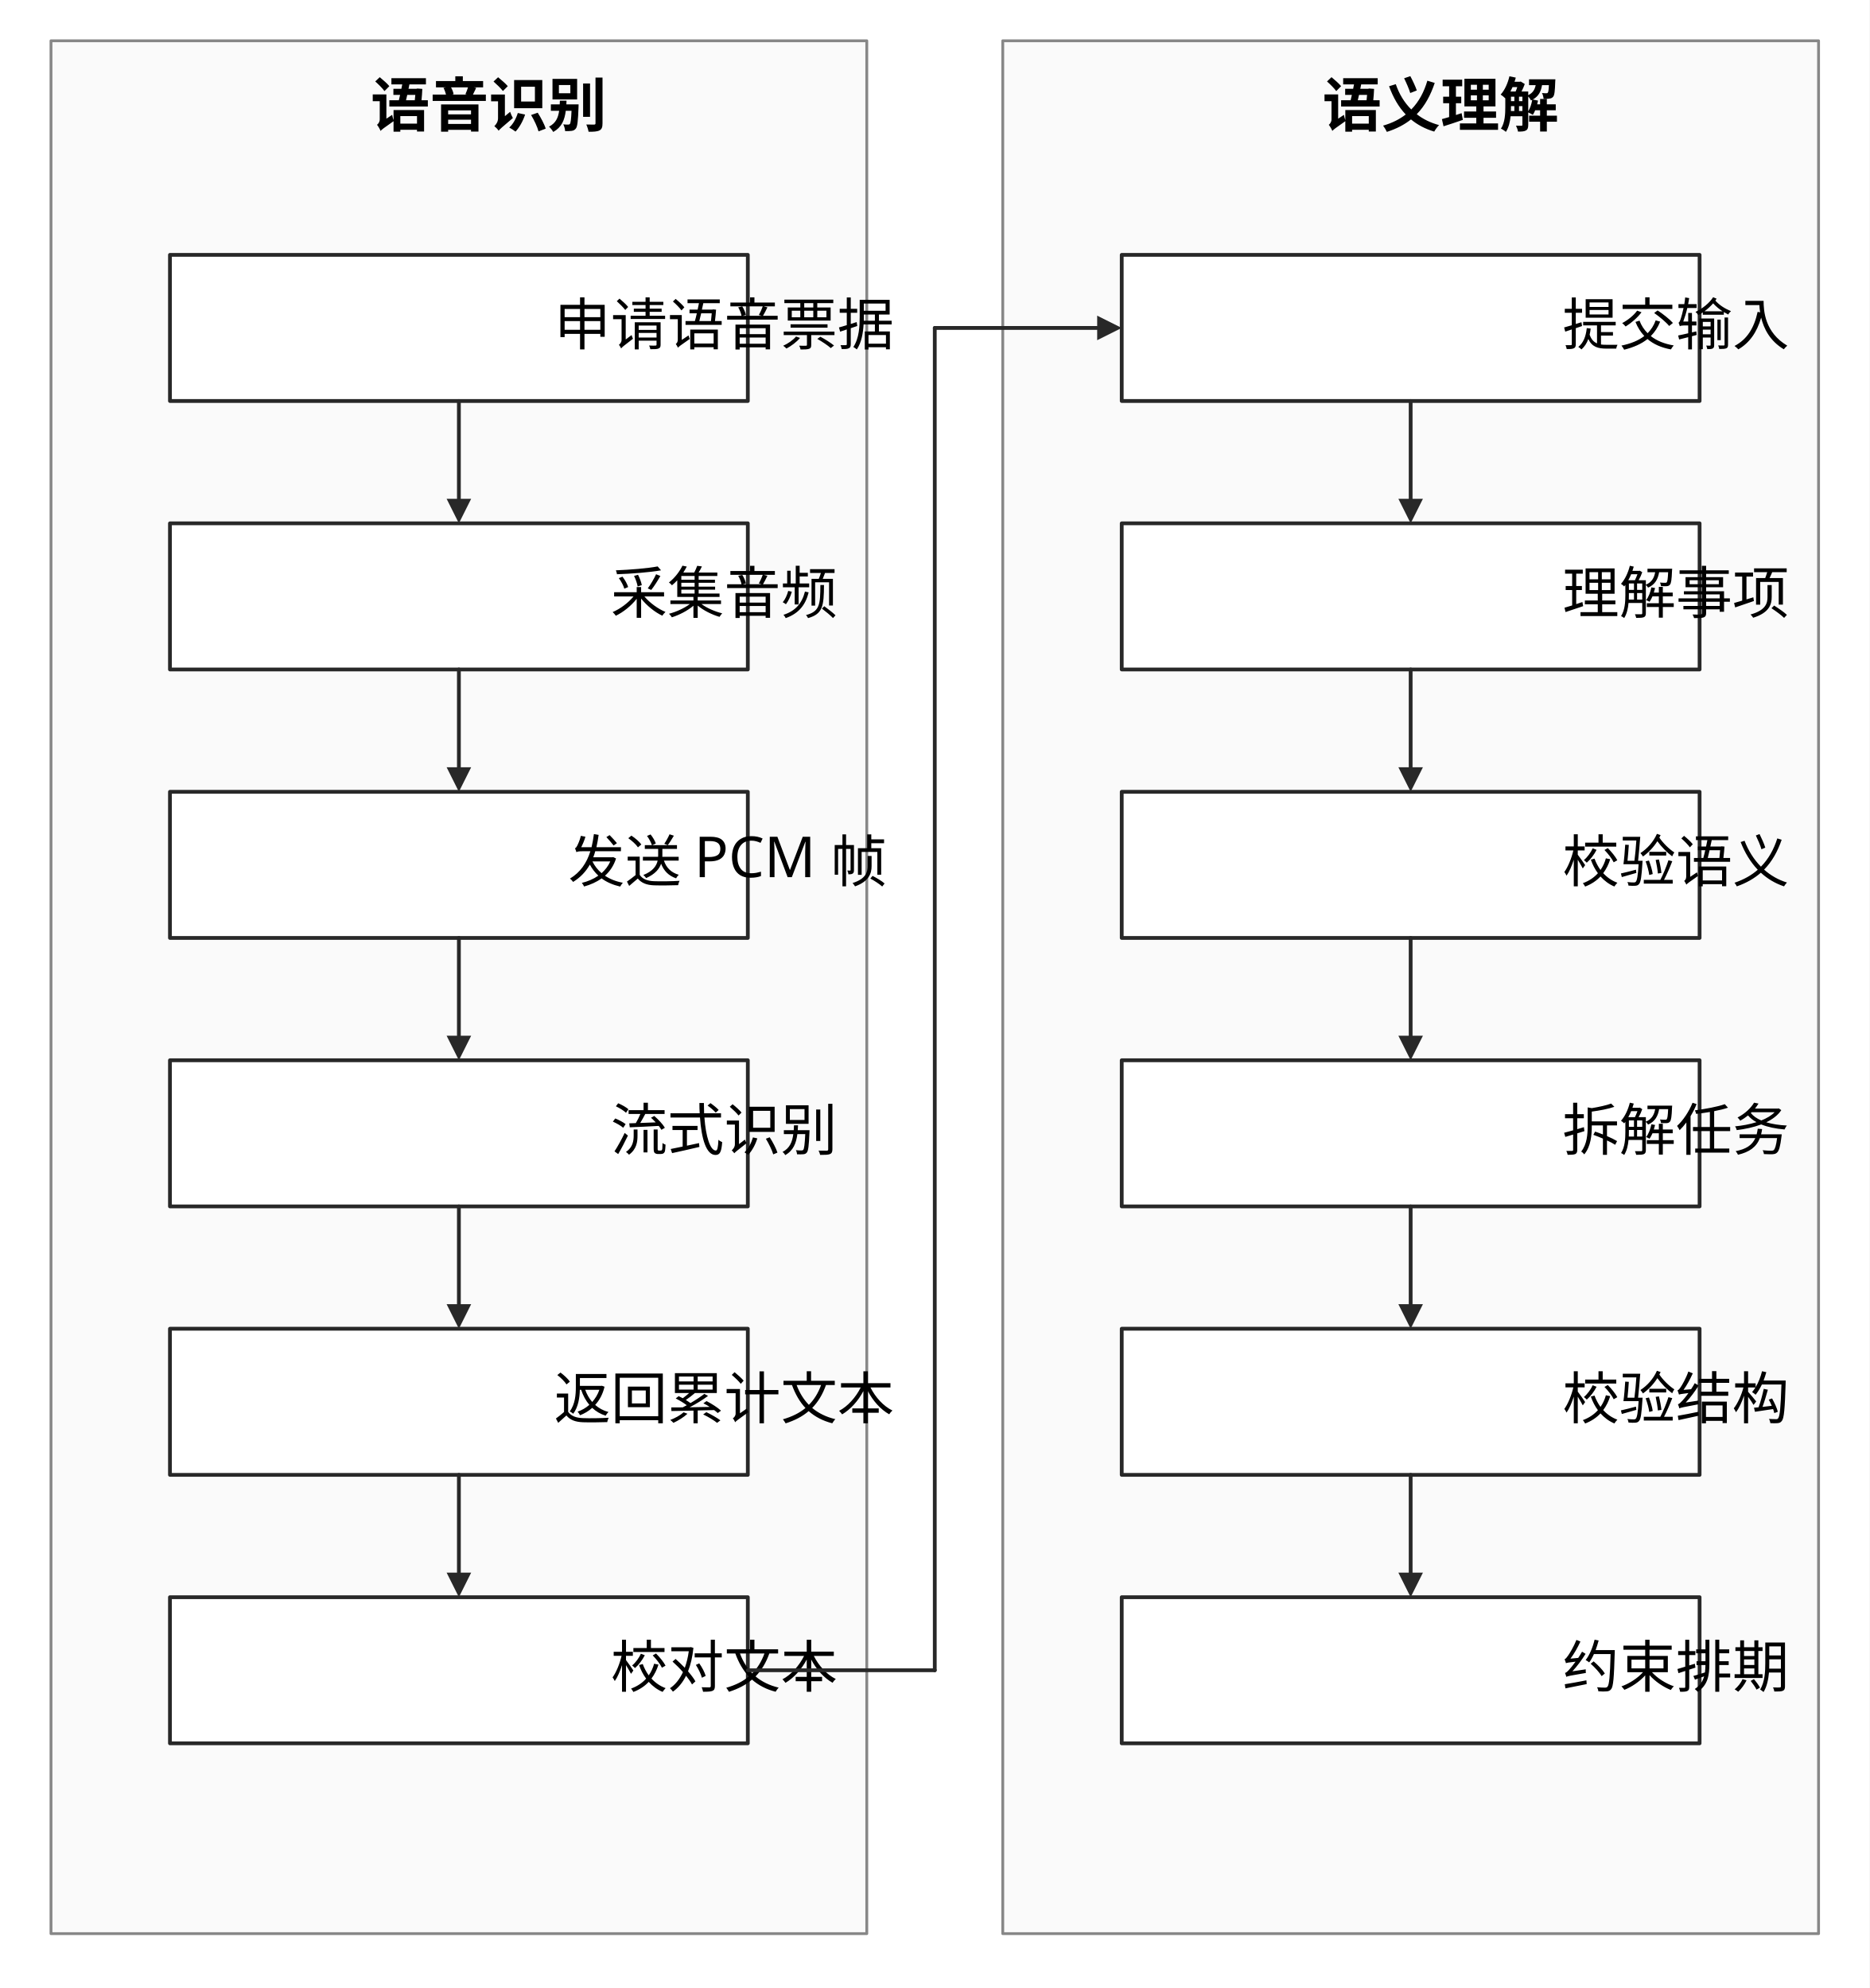
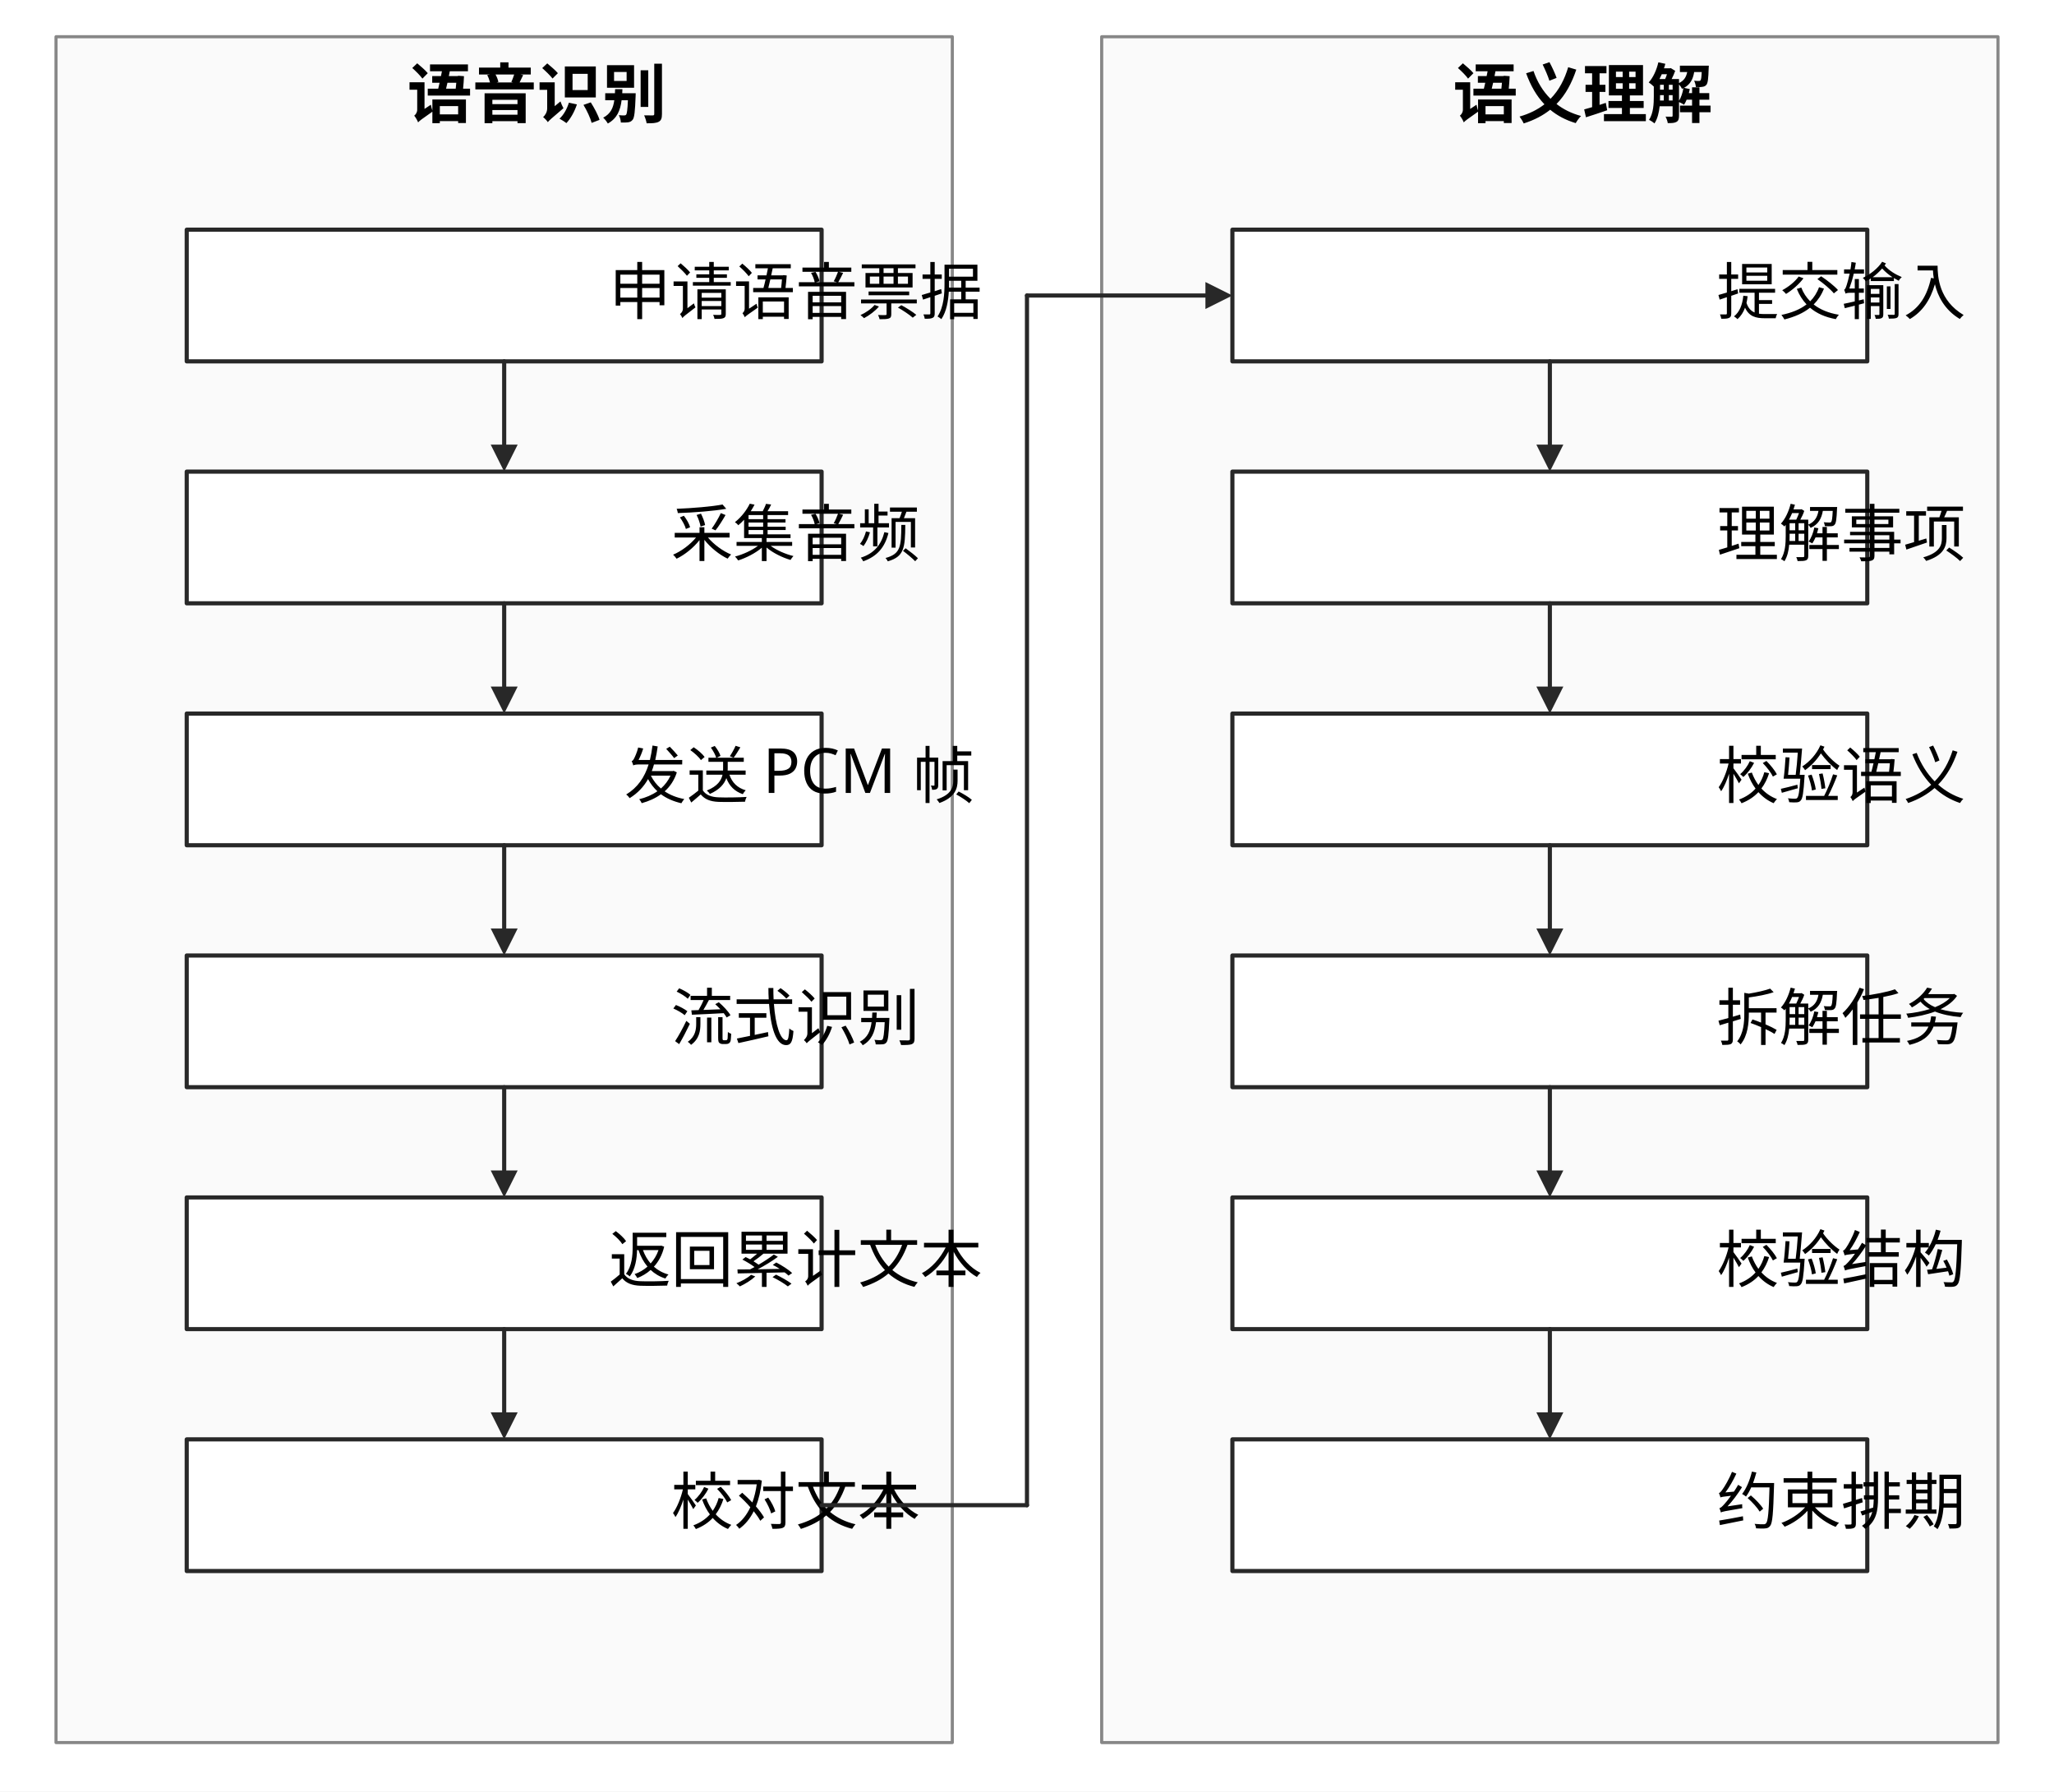
- <svg xmlns="http://www.w3.org/2000/svg" xmlns:ns1="http://schemas.microsoft.com/visio/2003/SVGExtensions/" xmlns:xlink="http://www.w3.org/1999/xlink" width="5.5in" height="5.85in" viewBox="0 0 396 421.2" xml:space="preserve" color-interpolation-filters="sRGB" class="st10">
+ <svg xmlns="http://www.w3.org/2000/svg" xmlns:ns1="http://schemas.microsoft.com/visio/2003/SVGExtensions/" xmlns:xlink="http://www.w3.org/1999/xlink" width="5.5in" height="4.797in" viewBox="0 0 396 345.384" xml:space="preserve" color-interpolation-filters="sRGB" class="st10">
  <ns1:documentProperties ns1:langID="2052" ns1:metric="true" ns1:viewMarkup="false" />
  <style type="text/css">
	
		.st1 {fill:#ffffff;stroke:none;stroke-linecap:round;stroke-linejoin:round;stroke-width:0.8}
		.st2 {fill:#fafafa;stroke:#878787;stroke-linecap:round;stroke-linejoin:round;stroke-width:0.6}
		.st3 {fill:none;stroke:none;stroke-linecap:round;stroke-linejoin:round;stroke-width:0.8}
		.st4 {fill:#000000;font-family:宋体;font-size:1.042em;font-weight:bold}
		.st5 {fill:#ffffff;stroke:#282828;stroke-linecap:round;stroke-linejoin:round;stroke-width:0.8}
		.st6 {fill:#000000;font-family:宋体;font-size:1em}
		.st7 {marker-end:url(#mrkr4-21);stroke:#282828;stroke-linecap:round;stroke-linejoin:round;stroke-width:0.8}
		.st8 {fill:#282828;fill-opacity:1;stroke:#282828;stroke-opacity:1;stroke-width:0.308}
		.st9 {stroke:#282828;stroke-linecap:round;stroke-linejoin:round;stroke-width:0.8}
		.st10 {fill:none;fill-rule:evenodd;font-size:12px;overflow:visible;stroke-linecap:square;stroke-miterlimit:3}
	
	</style>
  <defs id="Markers">
    <g id="lend4">
      <path d="M 2 1 L 0 0 L 2 -1 L 2 1 " style="stroke:none" />
    </g>
    <marker id="mrkr4-21" class="st8" ns1:arrowType="4" ns1:arrowSize="1" ns1:setback="6.5" refX="-6.5" orient="auto" markerUnits="strokeWidth" overflow="visible">
      <use xlink:href="#lend4" transform="scale(-3.25,-3.25) " />
    </marker>
  </defs>
  <g ns1:mID="9" ns1:index="7" ns1:groupContext="foregroundPage">
    <ns1:pageProperties ns1:drawingScale="0.0393701" ns1:pageScale="0.0393701" ns1:drawingUnits="24" ns1:shadowOffsetX="8.50394" ns1:shadowOffsetY="-8.50394" />
    <g id="shape1-1" ns1:mID="1" ns1:groupContext="shape">
-       <rect x="0" y="0" width="396" height="421.2" class="st1" />
+       <rect x="0" y="0" width="396" height="345.384" class="st1" />
    </g>
-     <g id="shape2-3" ns1:mID="2" ns1:groupContext="shape" transform="translate(10.8,-11.52)">
-       <rect x="0" y="20.16" width="172.8" height="401.04" class="st2" />
+     <g id="shape2-3" ns1:mID="2" ns1:groupContext="shape" transform="translate(10.8,-9.4464)">
+       <rect x="0" y="16.531" width="172.8" height="328.853" class="st2" />
    </g>
-     <g id="shape3-5" ns1:mID="3" ns1:groupContext="shape" transform="translate(18,-388.08)">
-       <ns1:textBlock ns1:margins="rect(2,2,2,2)" ns1:tabSpace="42.5197" />
-       <ns1:textRect cx="79.2" cy="411.12" width="158.4" height="20.16" />
-       <rect x="0" y="401.04" width="158.4" height="20.16" class="st3" />
-       <text x="2" y="414.87" class="st4" ns1:langID="2052">
+     <g id="shape3-5" ns1:mID="3" ns1:groupContext="shape" transform="translate(18,-318.226)">
+       <ns1:textBlock ns1:margins="rect(0.5,2,0.5,2)" ns1:tabSpace="42.5197" />
+       <ns1:textRect cx="79.2" cy="337.118" width="158.4" height="16.531" />
+       <rect x="0" y="328.853" width="158.4" height="16.531" class="st3" />
+       <text x="2" y="340.87" class="st4" ns1:langID="2052">
        <ns1:paragraph />
        <ns1:tabList />语音识别</text>
    </g>
-     <g id="shape4-8" ns1:mID="4" ns1:groupContext="shape" transform="translate(212.4,-11.52)">
-       <rect x="0" y="20.16" width="172.8" height="401.04" class="st2" />
+     <g id="shape4-8" ns1:mID="4" ns1:groupContext="shape" transform="translate(212.4,-9.4464)">
+       <rect x="0" y="16.531" width="172.8" height="328.853" class="st2" />
    </g>
-     <g id="shape5-10" ns1:mID="5" ns1:groupContext="shape" transform="translate(219.6,-388.08)">
-       <ns1:textBlock ns1:margins="rect(2,2,2,2)" ns1:tabSpace="42.5197" />
-       <ns1:textRect cx="79.2" cy="411.12" width="158.4" height="20.16" />
-       <rect x="0" y="401.04" width="158.4" height="20.16" class="st3" />
-       <text x="2" y="414.87" class="st4" ns1:langID="2052">
+     <g id="shape5-10" ns1:mID="5" ns1:groupContext="shape" transform="translate(219.6,-318.226)">
+       <ns1:textBlock ns1:margins="rect(0.5,2,0.5,2)" ns1:tabSpace="42.5197" />
+       <ns1:textRect cx="79.2" cy="337.118" width="158.4" height="16.531" />
+       <rect x="0" y="328.853" width="158.4" height="16.531" class="st3" />
+       <text x="2" y="340.87" class="st4" ns1:langID="2052">
        <ns1:paragraph />
        <ns1:tabList />语义理解</text>
    </g>
-     <g id="shape6-13" ns1:mID="6" ns1:groupContext="shape" transform="translate(36,-336.24)">
-       <ns1:textBlock ns1:margins="rect(2,2,2,2)" ns1:tabSpace="42.5197" />
-       <ns1:textRect cx="61.2" cy="405.72" width="122.4" height="30.96" />
-       <rect x="0" y="390.24" width="122.4" height="30.96" class="st5" />
-       <text x="25.2" y="409.32" class="st6" ns1:langID="2052">
+     <g id="shape6-13" ns1:mID="6" ns1:groupContext="shape" transform="translate(36,-275.717)">
+       <ns1:textBlock ns1:margins="rect(0.5,2,0.5,2)" ns1:tabSpace="42.5197" />
+       <ns1:textRect cx="61.2" cy="332.69" width="122.4" height="25.387" />
+       <rect x="0" y="319.997" width="122.4" height="25.387" class="st5" />
+       <text x="25.2" y="336.29" class="st6" ns1:langID="2052">
        <ns1:paragraph ns1:horizAlign="1" />
        <ns1:tabList />申请语音票据</text>
    </g>
-     <g id="shape7-16" ns1:mID="7" ns1:groupContext="shape" transform="translate(518.4,84.96) rotate(90)">
-       <path d="M0 421.2 L20.72 421.2" class="st7" />
+     <g id="shape7-16" ns1:mID="7" ns1:groupContext="shape" transform="translate(442.584,69.6672) rotate(90)">
+       <path d="M0 345.38 L16.05 345.38" class="st7" />
    </g>
-     <g id="shape8-22" ns1:mID="8" ns1:groupContext="shape" transform="translate(36,-279.36)">
-       <ns1:textBlock ns1:margins="rect(2,2,2,2)" ns1:tabSpace="42.5197" />
-       <ns1:textRect cx="61.2" cy="405.72" width="122.4" height="30.96" />
-       <rect x="0" y="390.24" width="122.4" height="30.96" class="st5" />
-       <text x="37.2" y="409.32" class="st6" ns1:langID="2052">
+     <g id="shape8-22" ns1:mID="8" ns1:groupContext="shape" transform="translate(36,-229.075)">
+       <ns1:textBlock ns1:margins="rect(0.5,2,0.5,2)" ns1:tabSpace="42.5197" />
+       <ns1:textRect cx="61.2" cy="332.69" width="122.4" height="25.387" />
+       <rect x="0" y="319.997" width="122.4" height="25.387" class="st5" />
+       <text x="37.2" y="336.29" class="st6" ns1:langID="2052">
        <ns1:paragraph ns1:horizAlign="1" />
        <ns1:tabList />采集音频</text>
    </g>
-     <g id="shape9-25" ns1:mID="9" ns1:groupContext="shape" transform="translate(518.4,141.84) rotate(90)">
-       <path d="M0 421.2 L20.72 421.2" class="st7" />
+     <g id="shape9-25" ns1:mID="9" ns1:groupContext="shape" transform="translate(442.584,116.309) rotate(90)">
+       <path d="M0 345.38 L16.05 345.38" class="st7" />
    </g>
-     <g id="shape10-30" ns1:mID="10" ns1:groupContext="shape" transform="translate(36,-222.48)">
-       <ns1:textBlock ns1:margins="rect(2,2,2,2)" ns1:tabSpace="42.5197" />
-       <ns1:textRect cx="61.2" cy="405.72" width="122.4" height="30.96" />
-       <rect x="0" y="390.24" width="122.4" height="30.96" class="st5" />
-       <text x="28.2" y="409.32" class="st6" ns1:langID="2052">
+     <g id="shape10-30" ns1:mID="10" ns1:groupContext="shape" transform="translate(36,-182.434)">
+       <ns1:textBlock ns1:margins="rect(0.5,2,0.5,2)" ns1:tabSpace="42.5197" />
+       <ns1:textRect cx="61.2" cy="332.69" width="122.4" height="25.387" />
+       <rect x="0" y="319.997" width="122.4" height="25.387" class="st5" />
+       <text x="28.2" y="336.29" class="st6" ns1:langID="2052">
        <ns1:paragraph ns1:horizAlign="1" />
        <ns1:tabList />发送 PCM 帧</text>
    </g>
-     <g id="shape11-33" ns1:mID="11" ns1:groupContext="shape" transform="translate(518.4,198.72) rotate(90)">
-       <path d="M0 421.2 L20.72 421.2" class="st7" />
+     <g id="shape11-33" ns1:mID="11" ns1:groupContext="shape" transform="translate(442.584,162.95) rotate(90)">
+       <path d="M0 345.38 L16.05 345.38" class="st7" />
    </g>
-     <g id="shape12-38" ns1:mID="12" ns1:groupContext="shape" transform="translate(36,-165.6)">
-       <ns1:textBlock ns1:margins="rect(2,2,2,2)" ns1:tabSpace="42.5197" />
-       <ns1:textRect cx="61.2" cy="405.72" width="122.4" height="30.96" />
-       <rect x="0" y="390.24" width="122.4" height="30.96" class="st5" />
-       <text x="37.2" y="409.32" class="st6" ns1:langID="2052">
+     <g id="shape12-38" ns1:mID="12" ns1:groupContext="shape" transform="translate(36,-135.792)">
+       <ns1:textBlock ns1:margins="rect(0.5,2,0.5,2)" ns1:tabSpace="42.5197" />
+       <ns1:textRect cx="61.2" cy="332.69" width="122.4" height="25.387" />
+       <rect x="0" y="319.997" width="122.4" height="25.387" class="st5" />
+       <text x="37.2" y="336.29" class="st6" ns1:langID="2052">
        <ns1:paragraph ns1:horizAlign="1" />
        <ns1:tabList />流式识别</text>
    </g>
-     <g id="shape13-41" ns1:mID="13" ns1:groupContext="shape" transform="translate(518.4,255.6) rotate(90)">
-       <path d="M0 421.2 L20.72 421.2" class="st7" />
+     <g id="shape13-41" ns1:mID="13" ns1:groupContext="shape" transform="translate(442.584,209.592) rotate(90)">
+       <path d="M0 345.38 L16.05 345.38" class="st7" />
    </g>
-     <g id="shape14-46" ns1:mID="14" ns1:groupContext="shape" transform="translate(36,-108.72)">
-       <ns1:textBlock ns1:margins="rect(2,2,2,2)" ns1:tabSpace="42.5197" />
-       <ns1:textRect cx="61.2" cy="405.72" width="122.4" height="30.96" />
-       <rect x="0" y="390.24" width="122.4" height="30.96" class="st5" />
-       <text x="25.2" y="409.32" class="st6" ns1:langID="2052">
+     <g id="shape14-46" ns1:mID="14" ns1:groupContext="shape" transform="translate(36,-89.1504)">
+       <ns1:textBlock ns1:margins="rect(0.5,2,0.5,2)" ns1:tabSpace="42.5197" />
+       <ns1:textRect cx="61.2" cy="332.69" width="122.4" height="25.387" />
+       <rect x="0" y="319.997" width="122.4" height="25.387" class="st5" />
+       <text x="25.2" y="336.29" class="st6" ns1:langID="2052">
        <ns1:paragraph ns1:horizAlign="1" />
        <ns1:tabList />返回累计文本</text>
    </g>
-     <g id="shape15-49" ns1:mID="15" ns1:groupContext="shape" transform="translate(518.4,312.48) rotate(90)">
-       <path d="M0 421.2 L20.72 421.2" class="st7" />
+     <g id="shape15-49" ns1:mID="15" ns1:groupContext="shape" transform="translate(442.584,256.234) rotate(90)">
+       <path d="M0 345.38 L16.05 345.38" class="st7" />
    </g>
-     <g id="shape16-54" ns1:mID="16" ns1:groupContext="shape" transform="translate(36,-51.84)">
-       <ns1:textBlock ns1:margins="rect(2,2,2,2)" ns1:tabSpace="42.5197" />
-       <ns1:textRect cx="61.2" cy="405.72" width="122.4" height="30.96" />
-       <rect x="0" y="390.24" width="122.4" height="30.96" class="st5" />
-       <text x="37.2" y="409.32" class="st6" ns1:langID="2052">
+     <g id="shape16-54" ns1:mID="16" ns1:groupContext="shape" transform="translate(36,-42.5088)">
+       <ns1:textBlock ns1:margins="rect(0.5,2,0.5,2)" ns1:tabSpace="42.5197" />
+       <ns1:textRect cx="61.2" cy="332.69" width="122.4" height="25.387" />
+       <rect x="0" y="319.997" width="122.4" height="25.387" class="st5" />
+       <text x="37.2" y="336.29" class="st6" ns1:langID="2052">
        <ns1:paragraph ns1:horizAlign="1" />
        <ns1:tabList />校对文本</text>
    </g>
-     <g id="shape17-57" ns1:mID="17" ns1:groupContext="shape" transform="translate(237.6,-336.24)">
-       <ns1:textBlock ns1:margins="rect(2,2,2,2)" ns1:tabSpace="42.5197" />
-       <ns1:textRect cx="61.2" cy="405.72" width="122.4" height="30.96" />
-       <rect x="0" y="390.24" width="122.4" height="30.96" class="st5" />
-       <text x="37.2" y="409.32" class="st6" ns1:langID="2052">
+     <g id="shape17-57" ns1:mID="17" ns1:groupContext="shape" transform="translate(237.6,-275.717)">
+       <ns1:textBlock ns1:margins="rect(0.5,2,0.5,2)" ns1:tabSpace="42.5197" />
+       <ns1:textRect cx="61.2" cy="332.69" width="122.4" height="25.387" />
+       <rect x="0" y="319.997" width="122.4" height="25.387" class="st5" />
+       <text x="37.2" y="336.29" class="st6" ns1:langID="2052">
        <ns1:paragraph ns1:horizAlign="1" />
        <ns1:tabList />提交输入</text>
    </g>
-     <g id="shape18-60" ns1:mID="18" ns1:groupContext="shape" transform="translate(720,84.96) rotate(90)">
-       <path d="M0 421.2 L20.72 421.2" class="st7" />
+     <g id="shape18-60" ns1:mID="18" ns1:groupContext="shape" transform="translate(644.184,69.6672) rotate(90)">
+       <path d="M0 345.38 L16.05 345.38" class="st7" />
    </g>
-     <g id="shape19-65" ns1:mID="19" ns1:groupContext="shape" transform="translate(237.6,-279.36)">
-       <ns1:textBlock ns1:margins="rect(2,2,2,2)" ns1:tabSpace="42.5197" />
-       <ns1:textRect cx="61.2" cy="405.72" width="122.4" height="30.96" />
-       <rect x="0" y="390.24" width="122.4" height="30.96" class="st5" />
-       <text x="37.2" y="409.32" class="st6" ns1:langID="2052">
+     <g id="shape19-65" ns1:mID="19" ns1:groupContext="shape" transform="translate(237.6,-229.075)">
+       <ns1:textBlock ns1:margins="rect(0.5,2,0.5,2)" ns1:tabSpace="42.5197" />
+       <ns1:textRect cx="61.2" cy="332.69" width="122.4" height="25.387" />
+       <rect x="0" y="319.997" width="122.4" height="25.387" class="st5" />
+       <text x="37.2" y="336.29" class="st6" ns1:langID="2052">
        <ns1:paragraph ns1:horizAlign="1" />
        <ns1:tabList />理解事项</text>
    </g>
-     <g id="shape20-68" ns1:mID="20" ns1:groupContext="shape" transform="translate(720,141.84) rotate(90)">
-       <path d="M0 421.2 L20.72 421.2" class="st7" />
+     <g id="shape20-68" ns1:mID="20" ns1:groupContext="shape" transform="translate(644.184,116.309) rotate(90)">
+       <path d="M0 345.38 L16.05 345.38" class="st7" />
    </g>
-     <g id="shape21-73" ns1:mID="21" ns1:groupContext="shape" transform="translate(237.6,-222.48)">
-       <ns1:textBlock ns1:margins="rect(2,2,2,2)" ns1:tabSpace="42.5197" />
-       <ns1:textRect cx="61.2" cy="405.72" width="122.4" height="30.96" />
-       <rect x="0" y="390.24" width="122.4" height="30.96" class="st5" />
-       <text x="37.2" y="409.32" class="st6" ns1:langID="2052">
+     <g id="shape21-73" ns1:mID="21" ns1:groupContext="shape" transform="translate(237.6,-182.434)">
+       <ns1:textBlock ns1:margins="rect(0.5,2,0.5,2)" ns1:tabSpace="42.5197" />
+       <ns1:textRect cx="61.2" cy="332.69" width="122.4" height="25.387" />
+       <rect x="0" y="319.997" width="122.4" height="25.387" class="st5" />
+       <text x="37.2" y="336.29" class="st6" ns1:langID="2052">
        <ns1:paragraph ns1:horizAlign="1" />
        <ns1:tabList />校验语义</text>
    </g>
-     <g id="shape22-76" ns1:mID="22" ns1:groupContext="shape" transform="translate(720,198.72) rotate(90)">
-       <path d="M0 421.2 L20.72 421.2" class="st7" />
+     <g id="shape22-76" ns1:mID="22" ns1:groupContext="shape" transform="translate(644.184,162.95) rotate(90)">
+       <path d="M0 345.38 L16.05 345.38" class="st7" />
    </g>
-     <g id="shape23-81" ns1:mID="23" ns1:groupContext="shape" transform="translate(237.6,-165.6)">
-       <ns1:textBlock ns1:margins="rect(2,2,2,2)" ns1:tabSpace="42.5197" />
-       <ns1:textRect cx="61.2" cy="405.72" width="122.4" height="30.96" />
-       <rect x="0" y="390.24" width="122.4" height="30.96" class="st5" />
-       <text x="37.2" y="409.32" class="st6" ns1:langID="2052">
+     <g id="shape23-81" ns1:mID="23" ns1:groupContext="shape" transform="translate(237.6,-135.792)">
+       <ns1:textBlock ns1:margins="rect(0.5,2,0.5,2)" ns1:tabSpace="42.5197" />
+       <ns1:textRect cx="61.2" cy="332.69" width="122.4" height="25.387" />
+       <rect x="0" y="319.997" width="122.4" height="25.387" class="st5" />
+       <text x="37.2" y="336.29" class="st6" ns1:langID="2052">
        <ns1:paragraph ns1:horizAlign="1" />
        <ns1:tabList />拆解任务</text>
    </g>
-     <g id="shape24-84" ns1:mID="24" ns1:groupContext="shape" transform="translate(720,255.6) rotate(90)">
-       <path d="M0 421.2 L20.72 421.2" class="st7" />
+     <g id="shape24-84" ns1:mID="24" ns1:groupContext="shape" transform="translate(644.184,209.592) rotate(90)">
+       <path d="M0 345.38 L16.05 345.38" class="st7" />
    </g>
-     <g id="shape25-89" ns1:mID="25" ns1:groupContext="shape" transform="translate(237.6,-108.72)">
-       <ns1:textBlock ns1:margins="rect(2,2,2,2)" ns1:tabSpace="42.5197" />
-       <ns1:textRect cx="61.2" cy="405.72" width="122.4" height="30.96" />
-       <rect x="0" y="390.24" width="122.4" height="30.96" class="st5" />
-       <text x="37.2" y="409.32" class="st6" ns1:langID="2052">
+     <g id="shape25-89" ns1:mID="25" ns1:groupContext="shape" transform="translate(237.6,-89.1504)">
+       <ns1:textBlock ns1:margins="rect(0.5,2,0.5,2)" ns1:tabSpace="42.5197" />
+       <ns1:textRect cx="61.2" cy="332.69" width="122.4" height="25.387" />
+       <rect x="0" y="319.997" width="122.4" height="25.387" class="st5" />
+       <text x="37.2" y="336.29" class="st6" ns1:langID="2052">
        <ns1:paragraph ns1:horizAlign="1" />
        <ns1:tabList />校验结构</text>
    </g>
-     <g id="shape26-92" ns1:mID="26" ns1:groupContext="shape" transform="translate(720,312.48) rotate(90)">
-       <path d="M0 421.2 L20.72 421.2" class="st7" />
+     <g id="shape26-92" ns1:mID="26" ns1:groupContext="shape" transform="translate(644.184,256.234) rotate(90)">
+       <path d="M0 345.38 L16.05 345.38" class="st7" />
    </g>
-     <g id="shape27-97" ns1:mID="27" ns1:groupContext="shape" transform="translate(237.6,-51.84)">
-       <ns1:textBlock ns1:margins="rect(2,2,2,2)" ns1:tabSpace="42.5197" />
-       <ns1:textRect cx="61.2" cy="405.72" width="122.4" height="30.96" />
-       <rect x="0" y="390.24" width="122.4" height="30.96" class="st5" />
-       <text x="37.2" y="409.32" class="st6" ns1:langID="2052">
+     <g id="shape27-97" ns1:mID="27" ns1:groupContext="shape" transform="translate(237.6,-42.5088)">
+       <ns1:textBlock ns1:margins="rect(0.5,2,0.5,2)" ns1:tabSpace="42.5197" />
+       <ns1:textRect cx="61.2" cy="332.69" width="122.4" height="25.387" />
+       <rect x="0" y="319.997" width="122.4" height="25.387" class="st5" />
+       <text x="37.2" y="336.29" class="st6" ns1:langID="2052">
        <ns1:paragraph ns1:horizAlign="1" />
        <ns1:tabList />约束排期</text>
    </g>
-     <g id="shape28-100" ns1:mID="28" ns1:groupContext="shape" transform="translate(158.4,-67.32)">
-       <path d="M0 421.2 L39.6 421.2" class="st9" />
+     <g id="shape28-100" ns1:mID="28" ns1:groupContext="shape" transform="translate(158.4,-55.2024)">
+       <path d="M0 345.38 L39.6 345.38" class="st9" />
    </g>
-     <g id="shape29-103" ns1:mID="29" ns1:groupContext="shape" transform="translate(-223.2,353.88) rotate(-90)">
-       <path d="M0 421.2 L284.4 421.2" class="st9" />
+     <g id="shape29-103" ns1:mID="29" ns1:groupContext="shape" transform="translate(-147.384,290.182) rotate(-90)">
+       <path d="M0 345.38 L233.21 345.38" class="st9" />
    </g>
-     <g id="shape30-106" ns1:mID="30" ns1:groupContext="shape" transform="translate(198,-351.72)">
-       <path d="M0 421.2 L34.4 421.2" class="st7" />
+     <g id="shape30-106" ns1:mID="30" ns1:groupContext="shape" transform="translate(198,-288.41)">
+       <path d="M0 345.38 L34.4 345.38" class="st7" />
    </g>
  </g>
</svg>
